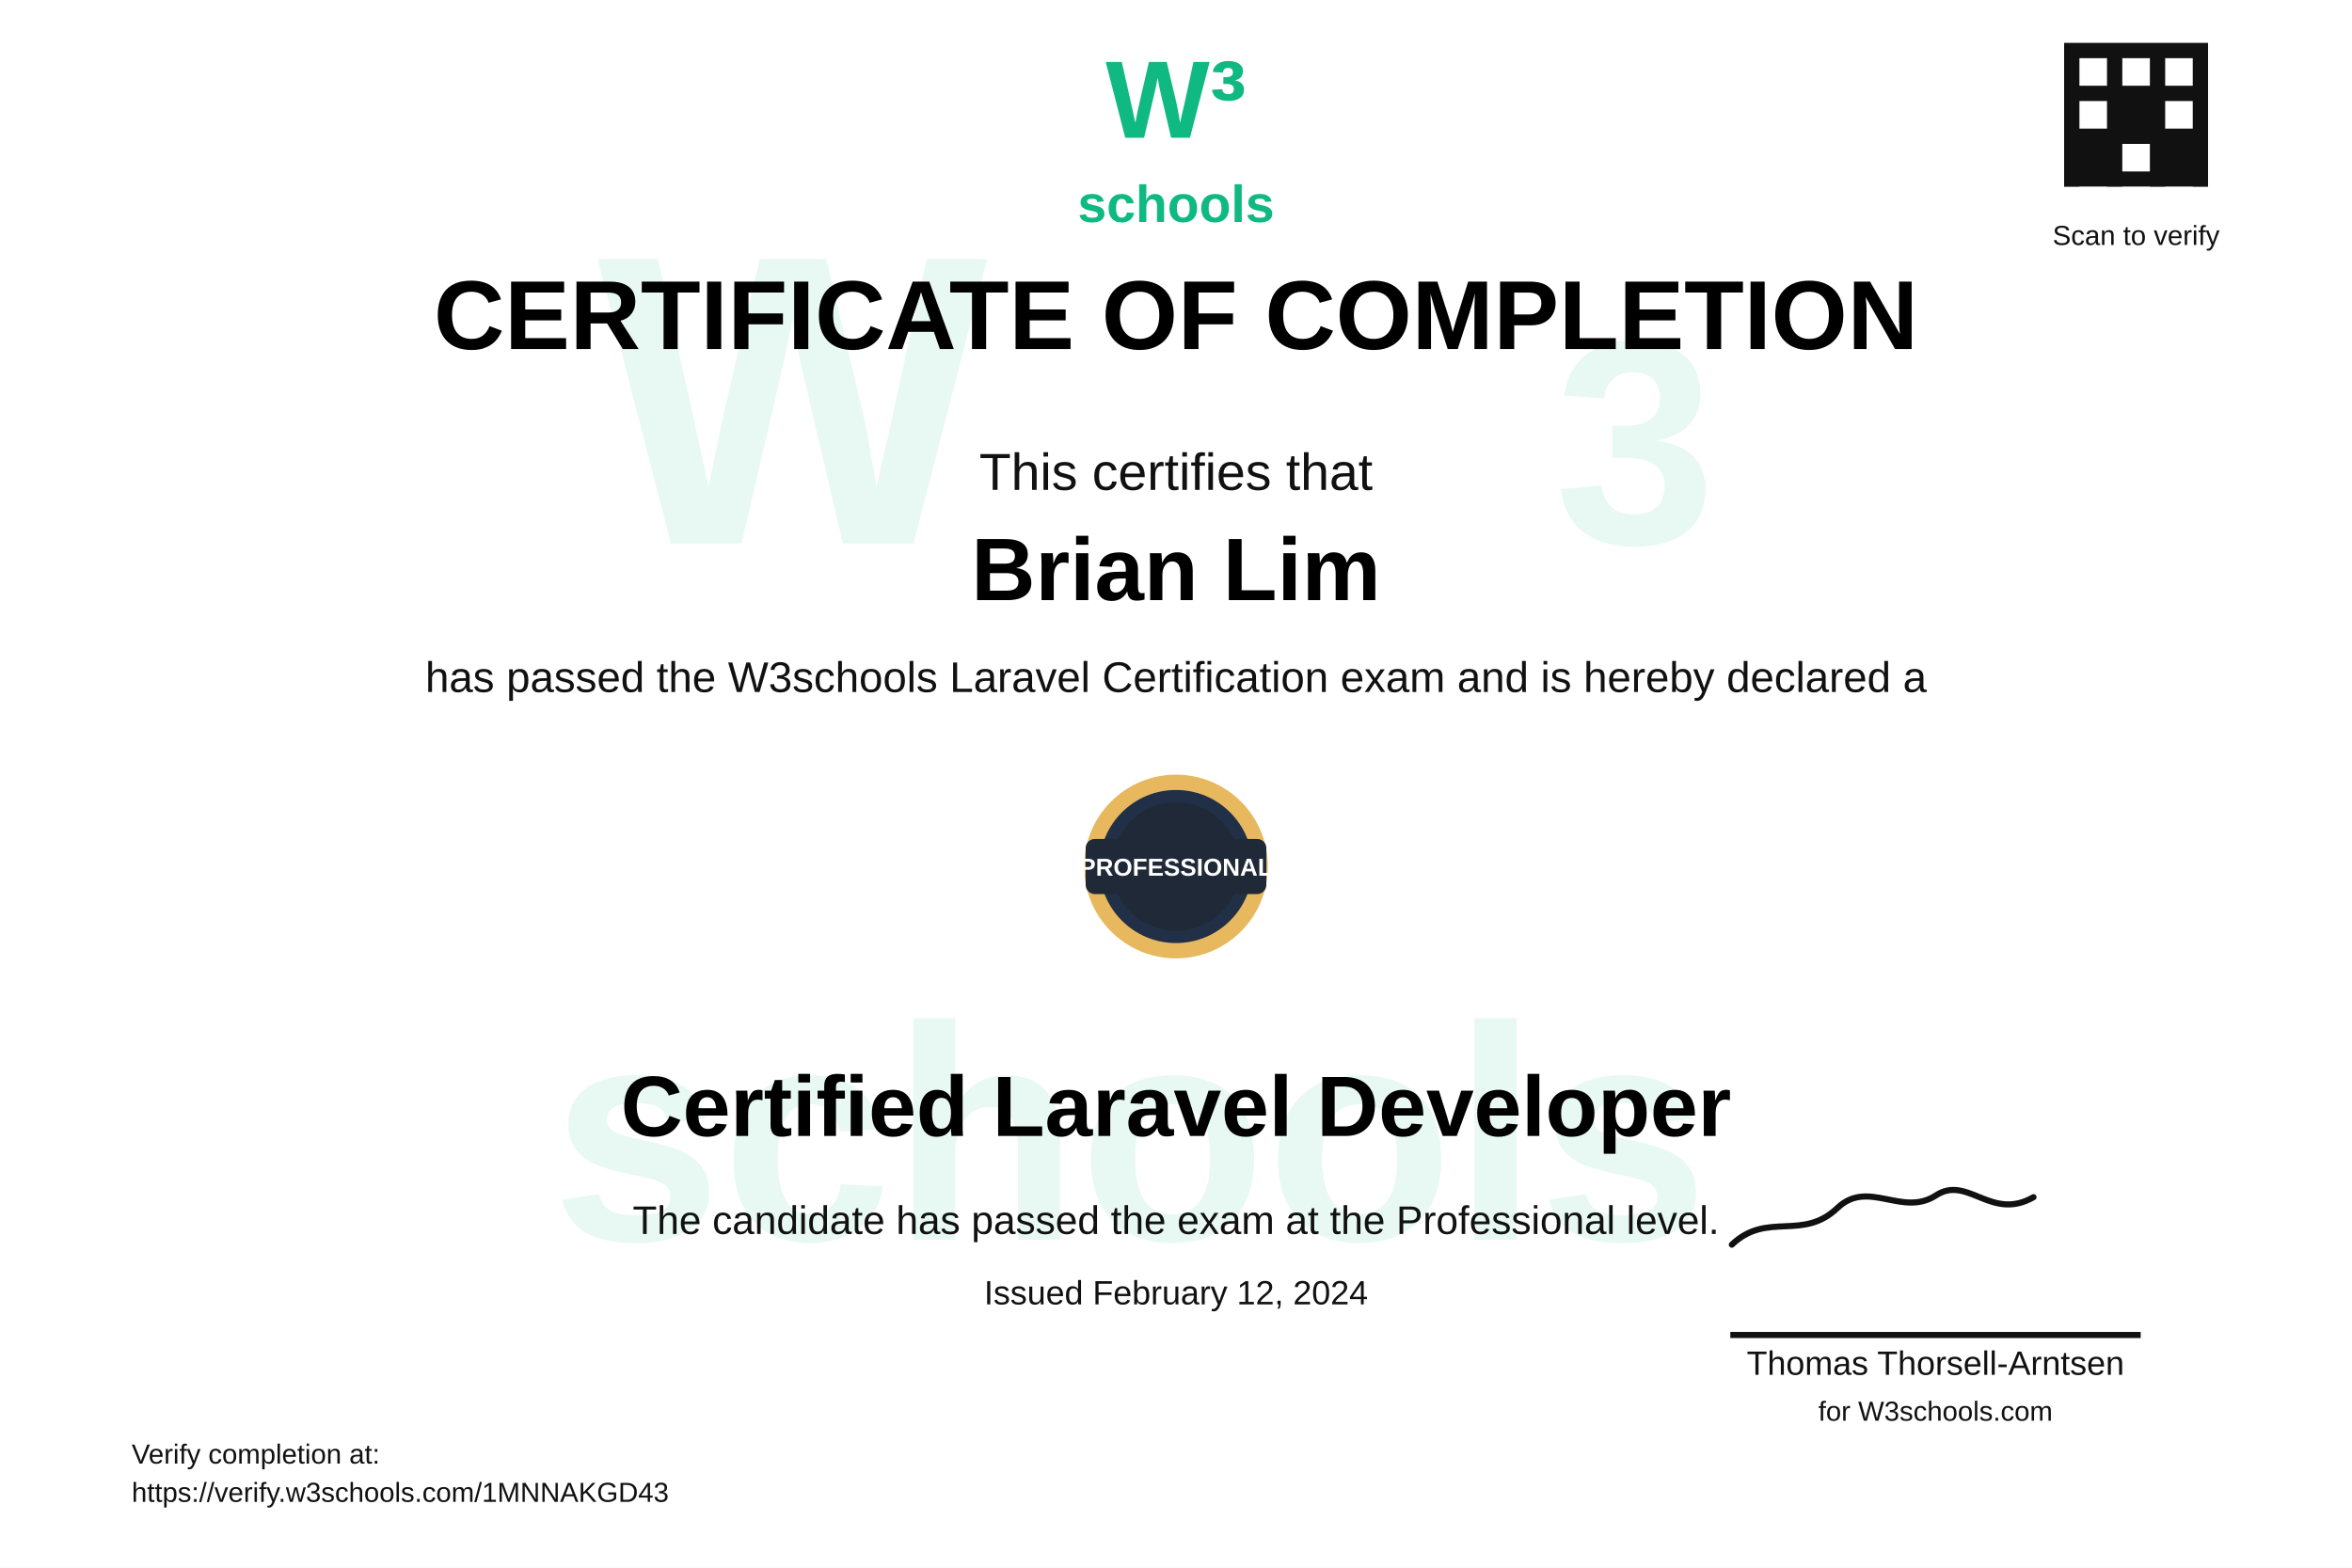
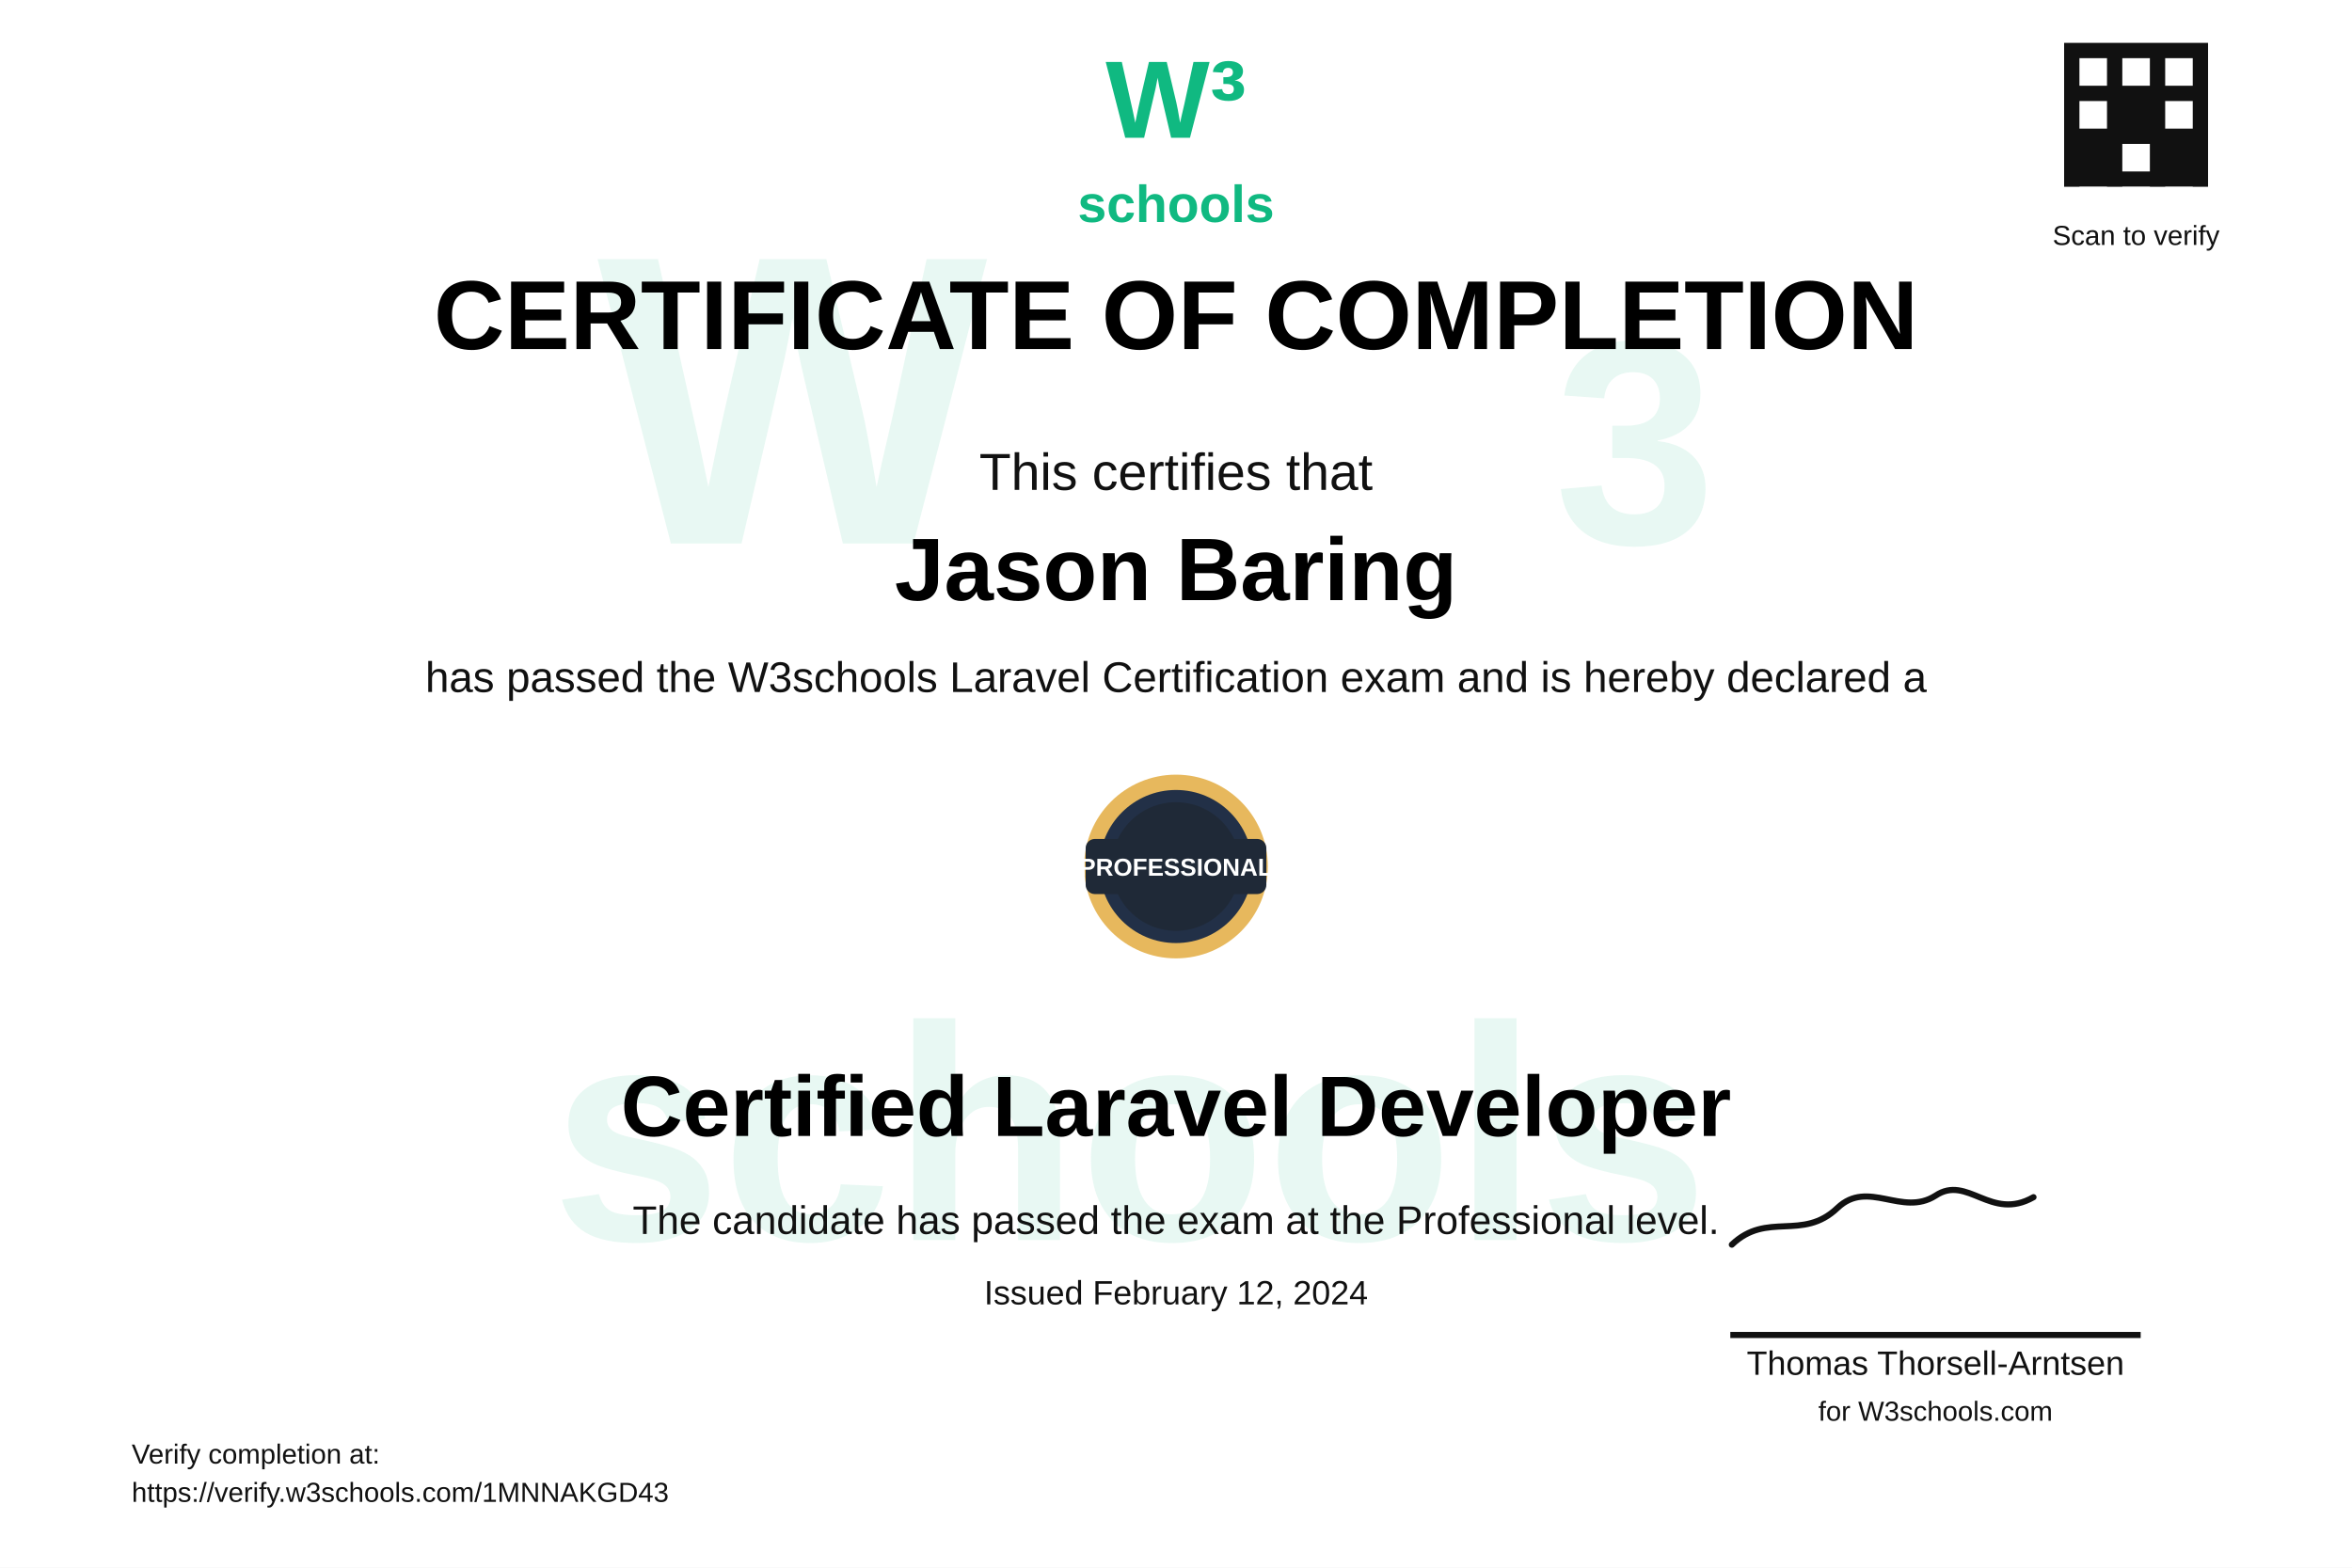
<svg xmlns="http://www.w3.org/2000/svg" width="1536" height="1024" viewBox="0 0 1536 1024" fill="none">
  <rect width="1536" height="1024" fill="#FFFFFF" />
  <g opacity="0.1">
    <text x="390" y="355" fill="#10B981" font-family="Arial, sans-serif" font-size="270" font-weight="700">W</text>
    <text x="1015" y="355" fill="#10B981" font-family="Arial, sans-serif" font-size="190" font-weight="700">3</text>
    <text x="360" y="810" fill="#10B981" font-family="Arial, sans-serif" font-size="200" font-weight="700">schools</text>
  </g>
  <text x="768" y="90" text-anchor="middle" fill="#10B981" font-family="Arial, sans-serif" font-size="72" font-weight="700">W³</text>
  <text x="768" y="145" text-anchor="middle" fill="#10B981" font-family="Arial, sans-serif" font-size="34" font-weight="700">schools</text>
  <rect x="1348" y="28" width="94" height="94" fill="#111111" />
  <rect x="1358" y="38" width="18" height="18" fill="#FFFFFF" />
  <rect x="1386" y="38" width="18" height="18" fill="#FFFFFF" />
  <rect x="1414" y="38" width="18" height="18" fill="#FFFFFF" />
  <rect x="1358" y="66" width="18" height="18" fill="#FFFFFF" />
  <rect x="1414" y="66" width="18" height="18" fill="#FFFFFF" />
  <rect x="1386" y="94" width="18" height="18" fill="#FFFFFF" />
  <rect x="1358" y="122" width="18" height="18" fill="#FFFFFF" />
  <rect x="1386" y="122" width="18" height="18" fill="#FFFFFF" />
  <rect x="1414" y="122" width="18" height="18" fill="#FFFFFF" />
  <text x="1395" y="160" text-anchor="middle" fill="#111111" font-family="Arial, sans-serif" font-size="18">Scan to verify</text>
  <text x="768" y="228" text-anchor="middle" fill="#000000" font-family="Arial, sans-serif" font-size="64" font-weight="800">CERTIFICATE OF COMPLETION</text>
  <text x="768" y="320" text-anchor="middle" fill="#111111" font-family="Arial, sans-serif" font-size="34">This certifies that</text>
-   <text x="768" y="392" text-anchor="middle" fill="#000000" font-family="Arial, sans-serif" font-size="58" font-weight="800">Brian Lim</text>
+   <text x="768" y="392" text-anchor="middle" fill="#000000" font-family="Arial, sans-serif" font-size="58" font-weight="800">Jason Baring</text>
  <text x="768" y="452" text-anchor="middle" fill="#111111" font-family="Arial, sans-serif" font-size="28">has passed the W3schools Laravel Certification exam and is hereby declared a</text>
  <g>
    <circle cx="768" cy="566" r="60" fill="#E7B85D" />
    <circle cx="768" cy="566" r="50" fill="#223047" />
    <circle cx="768" cy="566" r="42" fill="#1F2937" />
    <rect x="709" y="548" width="118" height="36" rx="6" fill="#1F2937" />
    <text x="768" y="572" text-anchor="middle" fill="#FFFFFF" font-family="Arial, sans-serif" font-size="16" font-weight="700">PROFESSIONAL</text>
  </g>
  <text x="768" y="742" text-anchor="middle" fill="#000000" font-family="Arial, sans-serif" font-size="56" font-weight="800">Certified Laravel Developer</text>
  <text x="768" y="806" text-anchor="middle" fill="#111111" font-family="Arial, sans-serif" font-size="26">The candidate has passed the exam at the Professional level.</text>
  <text x="768" y="852" text-anchor="middle" fill="#111111" font-family="Arial, sans-serif" font-size="22">Issued February 12, 2024</text>
  <text x="86" y="956" fill="#111111" font-family="Arial, sans-serif" font-size="18">Verify completion at:</text>
  <text x="86" y="981" fill="#111111" font-family="Arial, sans-serif" font-size="18">https://verify.w3schools.com/1MNNAKGD43</text>
  <path d="M1131 813C1154 791 1177 811 1200 789C1220 770 1242 795 1264 781C1285 767 1300 798 1328 782" stroke="#111111" stroke-width="4" stroke-linecap="round" />
  <line x1="1130" y1="872" x2="1398" y2="872" stroke="#111111" stroke-width="4" />
  <text x="1264" y="898" text-anchor="middle" fill="#111111" font-family="Arial, sans-serif" font-size="22">Thomas Thorsell-Arntsen</text>
  <text x="1264" y="928" text-anchor="middle" fill="#111111" font-family="Arial, sans-serif" font-size="18">for W3schools.com</text>
</svg>
